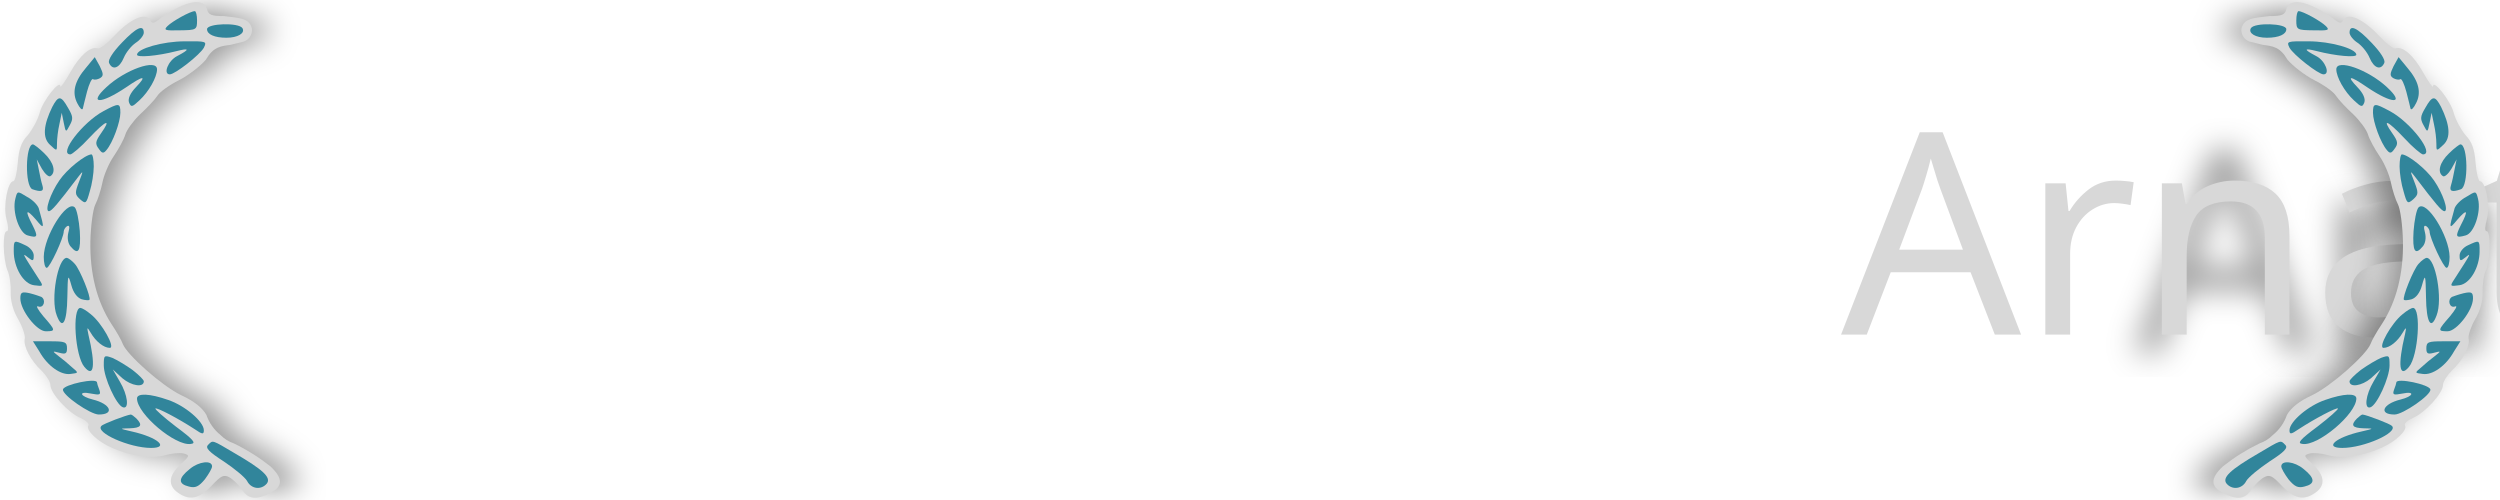
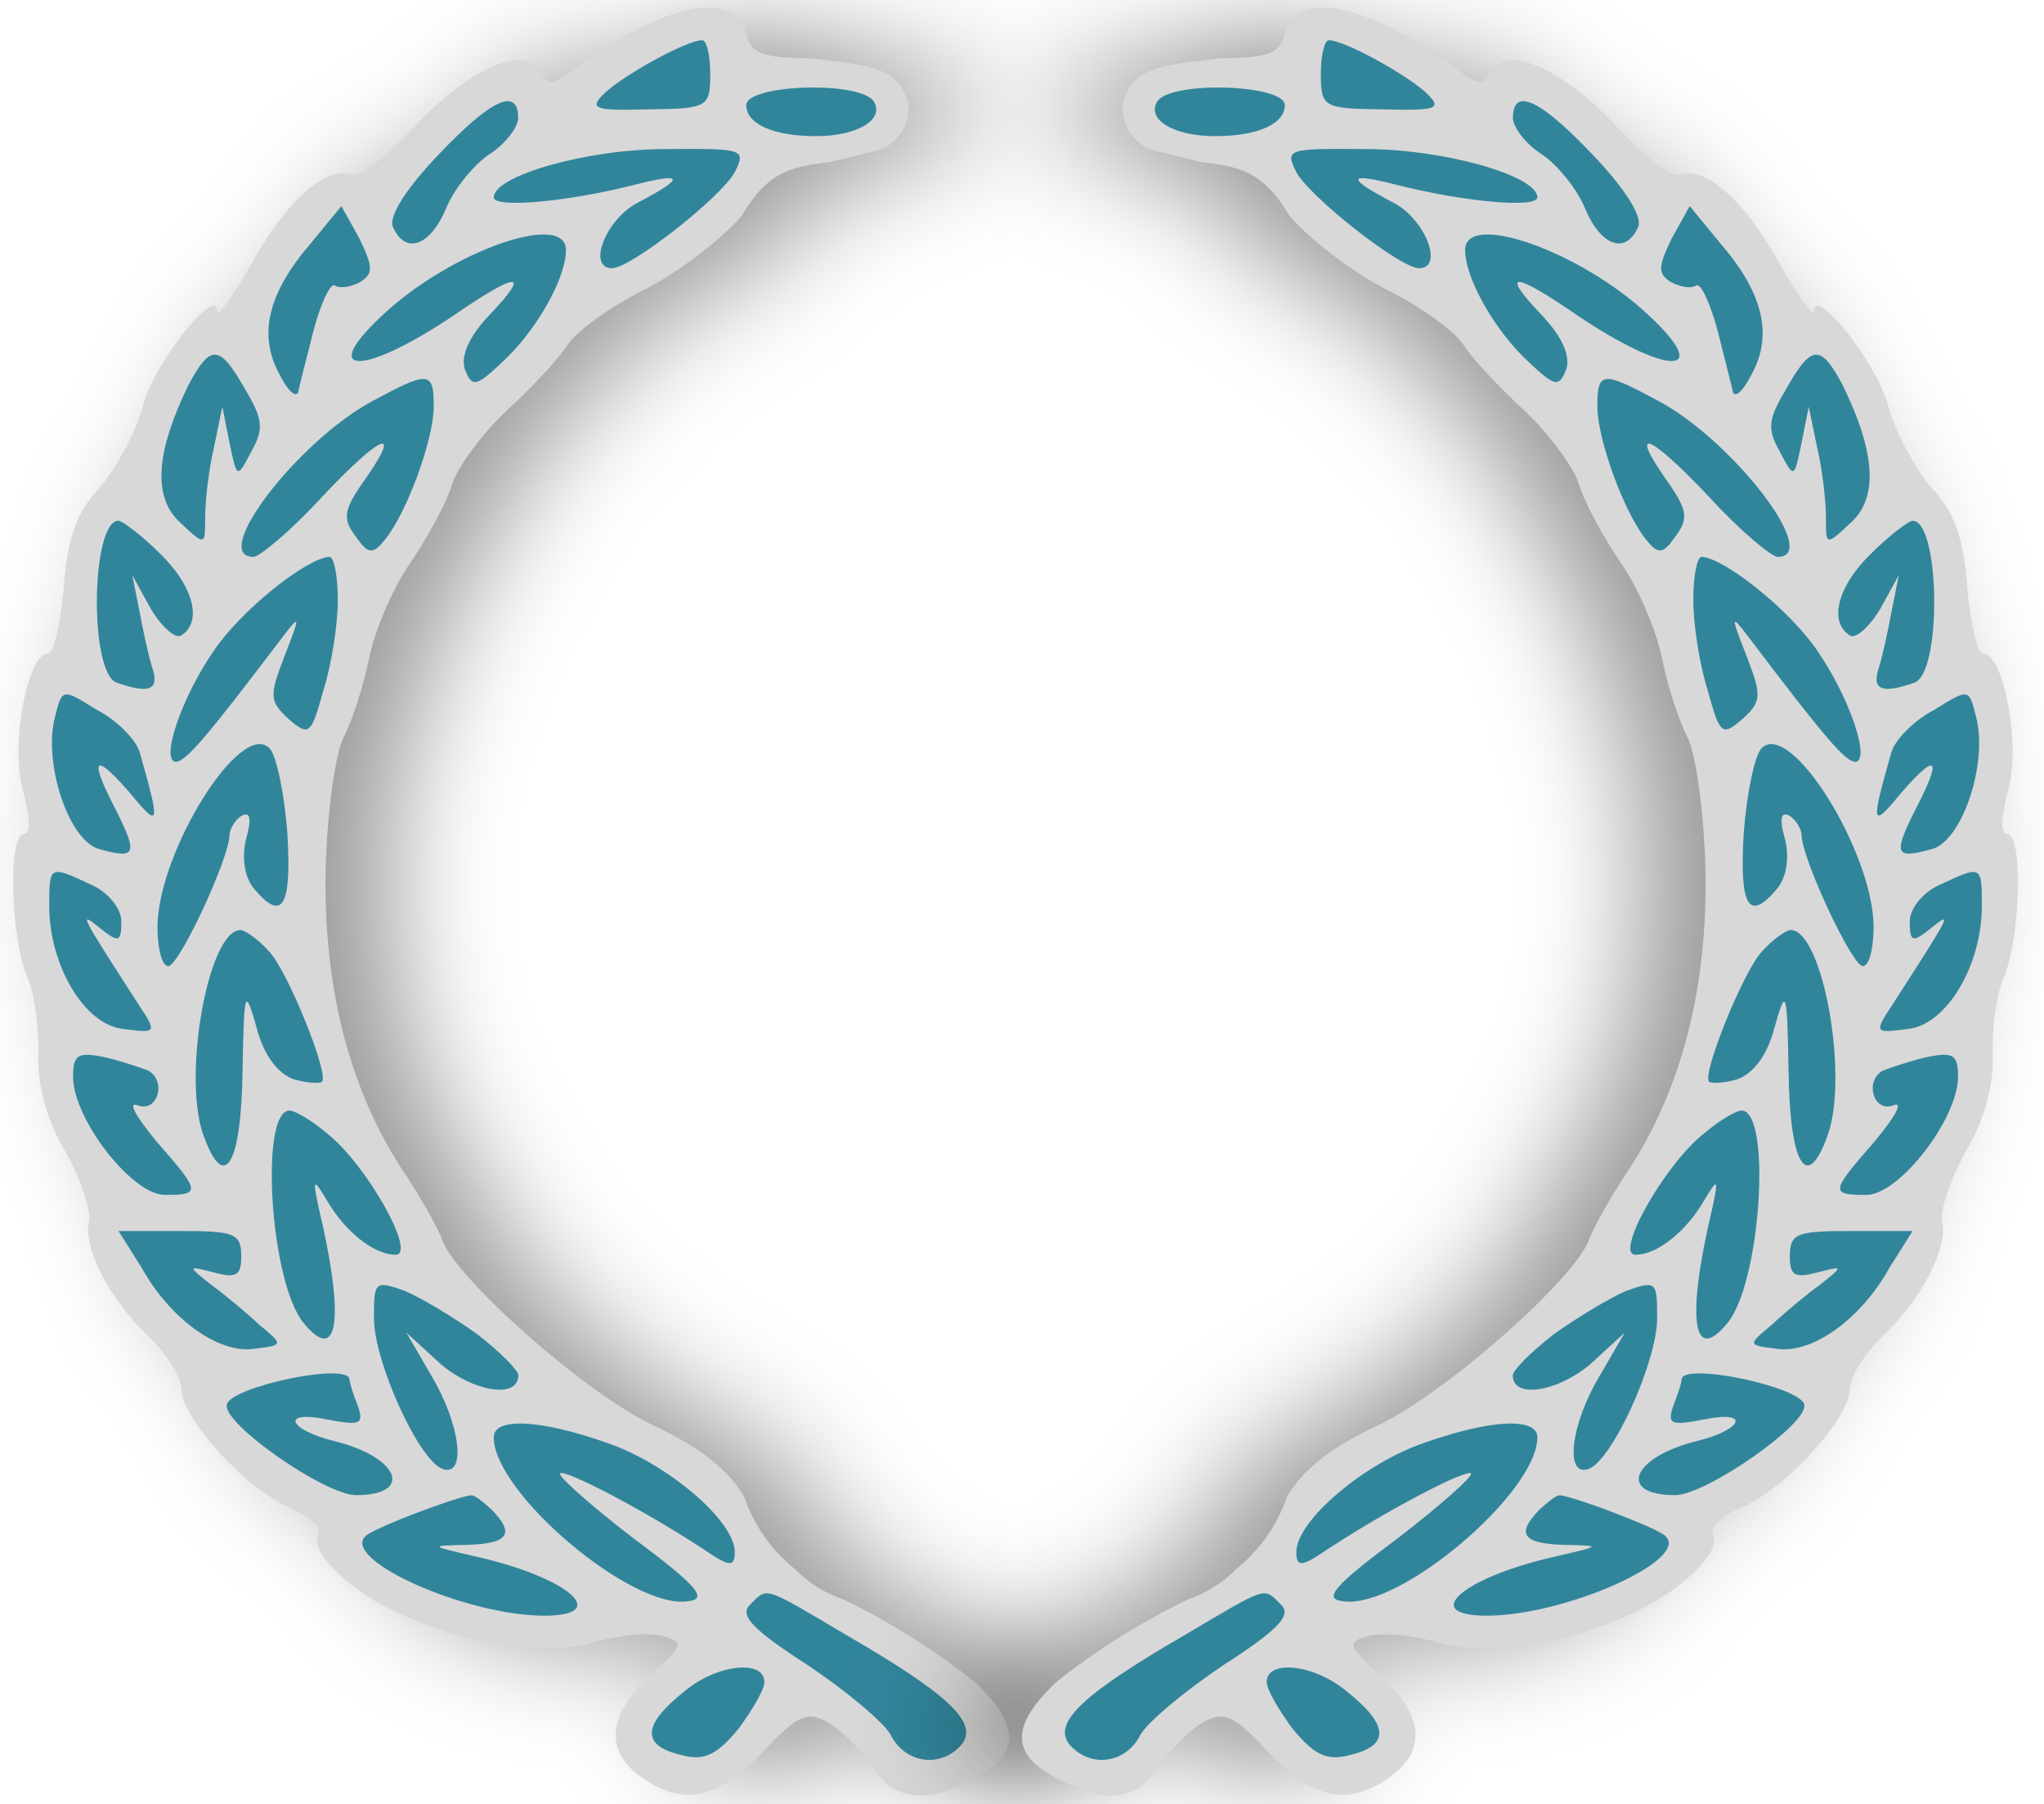
- <svg xmlns="http://www.w3.org/2000/svg" xmlns:ns1="http://schemas.microsoft.com/visio/2003/SVGExtensions/" width="5.906in" height="1.181in" viewBox="0 0 425.197 85.039" xml:space="preserve" color-interpolation-filters="sRGB" class="st9">
+ <svg xmlns="http://www.w3.org/2000/svg" xmlns:ns1="http://schemas.microsoft.com/visio/2003/SVGExtensions/" width="1.339in" height="1.181in" viewBox="0 0 96.378 85.039" xml:space="preserve" color-interpolation-filters="sRGB" class="st9">
  <ns1:documentProperties ns1:langID="1049" ns1:metric="true" ns1:viewMarkup="false">
    <ns1:userDefs>
      <ns1:ud ns1:nameU="msvNoAutoConnect" ns1:val="VT0(1):26" />
    </ns1:userDefs>
  </ns1:documentProperties>
  <style type="text/css">
	
		.st1 {visibility:visible}
		.st2 {fill:none;filter:url(#filter_2.6666667461395);stroke:none;stroke-linecap:round;stroke-linejoin:round}
		.st3 {fill:#000000;filter:url(#filter_2.6666667461395);font-family:Bernard MT Condensed;font-size:4em;opacity:0.4}
		.st4 {fill:none;stroke:none;stroke-linecap:round;stroke-linejoin:round;stroke-width:0.75}
		.st5 {fill:#d8d8d8;font-family:Bernard MT Condensed;font-size:4em}
		.st6 {fill:#000000;fill-opacity:0.4;filter:url(#filter_2.6666667461395);stroke:none;stroke-linecap:round;stroke-linejoin:round}
		.st7 {fill:#d8d8d8;stroke:none;stroke-linecap:round;stroke-linejoin:round;stroke-width:0.5}
		.st8 {fill:#31859b;stroke:none;stroke-linecap:round;stroke-linejoin:round;stroke-width:0.5}
		.st9 {fill:none;fill-rule:evenodd;font-size:12px;overflow:visible;stroke-linecap:square;stroke-miterlimit:3}
	
	</style>
  <defs id="Filters">
    <filter id="filter_2.6666667461395">
      <feGaussianBlur stdDeviation="2.667" />
    </filter>
  </defs>
  <g ns1:mID="0" ns1:index="1" ns1:groupContext="foregroundPage">
    <ns1:pageProperties ns1:drawingScale="0.0393701" ns1:pageScale="0.0393701" ns1:drawingUnits="24" ns1:shadowOffsetX="8.50394" ns1:shadowOffsetY="-8.50394" />
-     <g id="group76-1" transform="translate(0.599879,7.58809)" ns1:mID="76" ns1:groupContext="group">
-       <g id="shape26-2" ns1:mID="26" ns1:groupContext="shape">
-         <ns1:textBlock ns1:margins="rect(4,4,4,4)" ns1:tabSpace="42.5197" />
-         <ns1:textRect cx="210.58" cy="34.932" width="421.17" height="100.216" />
-         <g id="shadow26-3" ns1:groupContext="shadow" ns1:shadowOffsetX="0" ns1:shadowOffsetY="-3" ns1:shadowType="1" transform="matrix(1,0,0,1,0,3)" class="st1">
-           <rect x="0" y="-15.176" width="421.161" height="100.216" class="st2" />
-           <text x="37.97" y="49.33" class="st3" ns1:langID="1033">
-             <ns1:paragraph ns1:horizAlign="1" />
-             <ns1:tabList />Arnato Baldesarini                                                                                                                          </text>
-         </g>
-         <rect x="0" y="-15.176" width="421.161" height="100.216" class="st4" />
-         <text x="37.97" y="49.33" class="st5" ns1:langID="1033">
+     <g id="shape26-1" ns1:mID="26" ns1:groupContext="shape" transform="translate(0.599879,-0.35963)">
+       <ns1:textBlock ns1:margins="rect(4,4,4,4)" ns1:tabSpace="42.5197" />
+       <ns1:textRect cx="47.889" cy="42.879" width="95.78" height="84.32" />
+       <g id="shadow26-2" ns1:groupContext="shadow" ns1:shadowOffsetX="0" ns1:shadowOffsetY="-3" ns1:shadowType="1" transform="matrix(1,0,0,1,0,3)" class="st1">
+         <rect x="0" y="0.719" width="95.778" height="84.32" class="st2" />
+         <text x="23.39" y="57.28" class="st3" ns1:langID="1033">
          <ns1:paragraph ns1:horizAlign="1" />
-           <ns1:tabList />Arnato Baldesarini                                                                                                                          </text>
+           <ns1:tabList />AB                                                                                                                          </text>
      </g>
-       <g id="shape27-10" ns1:mID="27" ns1:groupContext="shape" transform="translate(-2.39808E-014,-7.94772)">
+       <rect x="0" y="0.719" width="95.778" height="84.32" class="st4" />
+       <text x="23.39" y="57.28" class="st5" ns1:langID="1033">
+         <ns1:paragraph ns1:horizAlign="1" />
+         <ns1:tabList />AB                                                                                                                          </text>
+     </g>
+     <g id="group78-9" transform="translate(0.599879,-0.35963)" ns1:mID="78" ns1:groupContext="group">
+       <g id="shape27-10" ns1:mID="27" ns1:groupContext="shape">
        <g id="shadow27-11" ns1:groupContext="shadow" ns1:shadowOffsetX="3" ns1:shadowOffsetY="0" ns1:shadowType="1" transform="matrix(1,0,0,1,3,0)" class="st1">
          <path d="M30.23 67.6 C26.99 66.07 20.97 60.73 20.25 58.86 C20.08 58.35 19.23 56.81 18.31 55.45 C15.83 51.61 14.64          46.87 14.74 41.39 C14.81 38.71 15.18 35.95 15.59 35.13 C16 34.35 16.54 32.65 16.78 31.46 C17.02          30.2 17.87 28.15 18.72 26.93 C19.57 25.67 20.46 24.04 20.7 23.22 C20.93 22.44 22.06 20.9 23.18 19.82          C24.34 18.76 25.7 17.33 26.14 16.65 C26.55 15.97 28.25 14.78 29.82 14 C31.42 13.18 33.46 11.61 34.38          10.52 C35.66 8.32 36.88 8.22 38.58 7.99 L40.85 7.43 A2.075 2.075 -89.76 0 0 42.21 5.16 C41.7          3.46 40.3 3.44 37.54 3.1 C35.33 3.1 34.82 2.87 34.58 1.95 C34.21 0.55 32.61 0.31 30.16 1.4 C29.14          1.84 27.61 2.76 26.75 3.38 C25.53 4.4 25.22 4.46 24.85 3.72 C24.1 2.42 21.45 3.61 18.82 6.44 C17.63          7.73 16.34 8.72 16 8.58 C14.74 8.21 12.97 9.74 11.34 12.63 C10.42 14.27 9.63 15.36 9.63 15.05 C9.63          13.76 6.67 17.43 6.13 19.48 C5.79 20.8 4.8 22.5 4.09 23.36 C3 24.48 2.56 25.74 2.39 28.05 C2.25          29.75 1.91 31.18 1.64 31.18 C0.68 31.18 -0.13 35.44 0.45 37.58 C0.79 38.84 0.85 39.69 0.51 39.69          C-0.24 39.69 -0.13 44.39 0.62 46.33 C1.02 47.18 1.23 48.88 1.19 50.07 C1.13 51.47 1.57 53.14 2.42          54.6 C3.17 55.89 3.68 57.43 3.58 57.94 C3.27 59.2 4.6 61.75 6.47 63.45 C7.25 64.23 7.93 65.32 7.93          65.83 C7.93 67.26 11 70.6 13.04 71.45 C13.96 71.86 14.57 72.4 14.4 72.71 C13.89 73.49 15.93 75.47          18.42 76.55 C21.62 77.98 25.05 78.43 27.44 77.81 C28.52 77.47 29.99 77.34 30.63 77.51 C31.66 77.81          31.66 77.92 30.06 79.38 C28.01 81.25 27.91 82.95 29.61 84.15 C31.59 85.57 33.22 85.23 35.33 83.02          C36.97 81.25 37.44 81.05 38.39 81.56 C39.01 81.9 39.99 82.85 40.51 83.63 C41.56 85.3 42.99 85.47          45.37 84.21 C47.52 83.09 47.52 81.73 45.37 79.69 A33.406 33.406 -180 0 0 39.14 75.78 A5.701          5.701 135 0 1 36.88 74.36 A7.497 7.497 0 0 1 34.48 70.94 C33.8 69.75 32.44 68.62 30.23 67.6          Z" class="st6" />
        </g>
        <path d="M30.23 67.6 C26.99 66.07 20.97 60.73 20.25 58.86 C20.08 58.35 19.23 56.81 18.31 55.45 C15.83 51.61 14.64         46.87 14.74 41.39 C14.81 38.71 15.18 35.95 15.59 35.13 C16 34.35 16.54 32.65 16.78 31.46 C17.02 30.2         17.87 28.15 18.72 26.93 C19.57 25.67 20.46 24.04 20.7 23.22 C20.93 22.44 22.06 20.9 23.18 19.82 C24.34         18.76 25.7 17.33 26.14 16.65 C26.55 15.97 28.25 14.78 29.82 14 C31.42 13.18 33.46 11.61 34.38 10.52         C35.66 8.32 36.88 8.22 38.58 7.99 L40.85 7.43 A2.075 2.075 -89.76 0 0 42.21 5.16 C41.7 3.46 40.3         3.44 37.54 3.1 C35.33 3.1 34.82 2.87 34.58 1.95 C34.21 0.55 32.61 0.31 30.16 1.4 C29.14 1.84 27.61 2.76         26.75 3.38 C25.53 4.4 25.22 4.46 24.85 3.72 C24.1 2.42 21.45 3.61 18.82 6.44 C17.63 7.73 16.34 8.72         16 8.58 C14.74 8.21 12.97 9.74 11.34 12.63 C10.42 14.27 9.63 15.36 9.63 15.05 C9.63 13.76 6.67 17.43         6.13 19.48 C5.79 20.8 4.8 22.5 4.09 23.36 C3 24.48 2.56 25.74 2.39 28.05 C2.25 29.75 1.91 31.18 1.64         31.18 C0.68 31.18 -0.13 35.44 0.45 37.58 C0.79 38.84 0.85 39.69 0.51 39.69 C-0.24 39.69 -0.13 44.39         0.62 46.33 C1.02 47.18 1.23 48.88 1.19 50.07 C1.13 51.47 1.57 53.14 2.42 54.6 C3.17 55.89 3.68 57.43         3.58 57.94 C3.27 59.2 4.6 61.75 6.47 63.45 C7.25 64.23 7.93 65.32 7.93 65.83 C7.93 67.26 11 70.6 13.04         71.45 C13.96 71.86 14.57 72.4 14.4 72.71 C13.89 73.49 15.93 75.47 18.42 76.55 C21.62 77.98 25.05 78.43         27.44 77.81 C28.52 77.47 29.99 77.34 30.63 77.51 C31.66 77.81 31.66 77.92 30.06 79.38 C28.01 81.25 27.91         82.95 29.61 84.15 C31.59 85.57 33.22 85.23 35.33 83.02 C36.97 81.25 37.44 81.05 38.39 81.56 C39.01 81.9         39.99 82.85 40.51 83.63 C41.56 85.3 42.99 85.47 45.37 84.21 C47.52 83.09 47.52 81.73 45.37 79.69 A33.406         33.406 -180 0 0 39.14 75.78 A5.701 5.701 135 0 1 36.88 74.36 A7.497 7.497 0 0 1 34.48 70.94         C33.8 69.75 32.44 68.62 30.23 67.6 Z" class="st7" />
      </g>
-       <g id="shape28-15" ns1:mID="28" ns1:groupContext="shape" transform="translate(34.5828,-86.2077)">
+       <g id="shape28-15" ns1:mID="28" ns1:groupContext="shape" transform="translate(34.5828,-78.26)">
        <path d="M3.3 85.04 C5.24 85.04 6.53 84.26 6.02 83.41 C5.41 82.42 0 82.59 0 83.58 C0 84.46 1.26 85.04 3.3 85.04 Z" class="st8" />
      </g>
-       <g id="shape29-17" ns1:mID="29" ns1:groupContext="shape" transform="translate(27.5233,-87.4512)">
+       <g id="shape29-17" ns1:mID="29" ns1:groupContext="shape" transform="translate(27.5233,-79.5035)">
        <path d="M5.36 83.32 C5.36 82.47 5.19 81.76 4.98 81.76 C4.23 81.76 1.17 83.46 0.32 84.31 C-0.36 84.99 -0.09 85.09         2.43 85.02 C5.26 84.99 5.36 84.92 5.36 83.32 Z" class="st8" />
      </g>
-       <g id="shape30-19" ns1:mID="30" ns1:groupContext="shape" transform="translate(17.8832,-81.1538)">
+       <g id="shape30-19" ns1:mID="30" ns1:groupContext="shape" transform="translate(17.8832,-73.206)">
        <path d="M4.58 80.84 C5.3 80.39 5.94 79.58 5.94 79.13 C5.94 77.67 4.69 78.22 2.2 80.84 C0.67 82.44 -0.15 83.73 0.02         84.24 C0.6 85.6 1.79 85.19 2.54 83.39 C2.92 82.47 3.83 81.35 4.58 80.84 Z" class="st8" />
      </g>
-       <g id="shape31-21" ns1:mID="31" ns1:groupContext="shape" transform="translate(22.6704,-79.9789)">
+       <g id="shape31-21" ns1:mID="31" ns1:groupContext="shape" transform="translate(22.6704,-72.0312)">
        <path d="M11.37 80.51 C11.91 79.42 11.81 79.39 8.13 79.42 C4.39 79.42 -0 80.68 0 81.7 C0 82.21 3.37 81.94 6.71 81.09         C8.99 80.51 9.02 80.78 6.81 81.94 C5.28 82.72 4.39 85.04 5.58 85.04 C6.47 85.04 10.72 81.7 11.37 80.51         Z" class="st8" />
      </g>
-       <g id="shape32-23" ns1:mID="32" ns1:groupContext="shape" transform="translate(12.0449,-74.0384)">
+       <g id="shape32-23" ns1:mID="32" ns1:groupContext="shape" transform="translate(12.0449,-66.0907)">
        <path d="M4.33 79.75 C4.98 79.34 4.91 79 4.29 77.7 L3.44 76.17 L1.95 77.98 C-0.03 80.29 -0.47 82.23 0.48 84.03 C0.89         84.85 1.27 85.23 1.4 84.95 C1.44 84.71 1.78 83.42 2.12 82.06 C2.46 80.77 2.93 79.75 3.14 79.92 C3.44         80.09 3.95 79.95 4.33 79.75 Z" class="st8" />
      </g>
-       <g id="shape33-25" ns1:mID="33" ns1:groupContext="shape" transform="translate(15.9674,-74.6134)">
+       <g id="shape33-25" ns1:mID="33" ns1:groupContext="shape" transform="translate(15.9674,-66.6656)">
        <path d="M1.5 81.85 C-1.67 84.78 0.54 84.78 4.83 81.89 C7.86 79.81 8.47 79.81 6.53 81.85 C5.51 82.91 5.14 83.83 5.34         84.44 C5.68 85.29 5.85 85.29 7.11 84.1 C8.71 82.63 10.11 80.15 10.11 78.82 C10.11 76.95 4.66 78.89 1.5         81.85 Z" class="st8" />
      </g>
-       <g id="shape34-27" ns1:mID="34" ns1:groupContext="shape" transform="translate(6.9986,-67.1853)">
+       <g id="shape34-27" ns1:mID="34" ns1:groupContext="shape" transform="translate(6.9986,-59.2376)">
        <path d="M4.24 80.89 C4.85 79.8 4.78 79.36 3.93 77.93 C2.74 75.82 2.3 75.82 1.27 77.76 C-0.26 80.89 -0.43 83.04 0.87         84.23 C2.06 85.35 2.06 85.35 2.06 83.99 C2.06 83.21 2.23 81.74 2.47 80.72 L2.87 78.78 L3.21 80.48 C3.56         82.18 3.56 82.18 4.24 80.89 Z" class="st8" />
      </g>
-       <g id="shape35-29" ns1:mID="35" ns1:groupContext="shape" transform="translate(10.7707,-66.3642)">
+       <g id="shape35-29" ns1:mID="35" ns1:groupContext="shape" transform="translate(10.7707,-58.4165)">
        <path d="M6.69 84.32 C7.78 83.07 9.07 79.49 9.07 77.96 C9.07 76.26 8.84 76.26 6.18 77.69 C2.68 79.56 -1.54 85.04         0.57 85.04 C0.84 85.04 2.34 83.81 3.8 82.21 C6.62 79.22 7.65 78.81 5.77 81.47 C4.82 82.83 4.75 83.24         5.4 84.09 C5.94 84.87 6.18 84.94 6.69 84.32 Z" class="st8" />
      </g>
-       <g id="shape36-31" ns1:mID="36" ns1:groupContext="shape" transform="translate(3.94923,-60.1396)">
+       <g id="shape36-31" ns1:mID="36" ns1:groupContext="shape" transform="translate(3.94923,-52.1919)">
        <path d="M3.98 82.52 C3.71 82.7 3.06 82.12 2.55 81.27 L1.67 79.67 L2.01 81.37 C2.18 82.29 2.45 83.55 2.62 84.06 C2.96         85.11 2.45 85.28 0.92 84.74 C-0.37 84.23 -0.27 77.11 1.02 77.11 C1.19 77.11 2.11 77.79 2.96 78.64 C4.56         80.18 5 81.88 3.98 82.52 Z" class="st8" />
      </g>
-       <g id="shape37-33" ns1:mID="37" ns1:groupContext="shape" transform="translate(7.42483,-56.6977)">
+       <g id="shape37-33" ns1:mID="37" ns1:groupContext="shape" transform="translate(7.42483,-48.75)">
        <path d="M7.89 77.42 C7.89 76.29 7.72 75.37 7.49 75.37 C6.4 75.44 3.33 77.89 2.04 79.8 C0.51 82.01 -0.51 85.04 0.27         85.04 C0.75 84.97 1.6 84.02 5.34 79.08 C6.12 78.06 6.12 78.16 5.38 80.04 C4.66 81.91 4.66 82.18 5.55         83 C6.53 83.85 6.63 83.78 7.21 81.67 C7.59 80.48 7.89 78.57 7.89 77.42 Z" class="st8" />
      </g>
-       <g id="shape38-35" ns1:mID="38" ns1:groupContext="shape" transform="translate(1.83274,-52.3794)">
+       <g id="shape38-35" ns1:mID="38" ns1:groupContext="shape" transform="translate(1.83274,-44.4317)">
        <path d="M2.12 78.27 C0.48 77.25 0.48 77.25 0.14 78.61 C-0.43 80.82 0.82 84.5 2.25 84.84 C3.96 85.32 4.06 85.08 3.04         83.04 C1.74 80.55 1.95 80.21 3.62 82.12 C5.08 83.89 5.15 83.82 4.13 80.24 C3.96 79.7 3.11 78.78 2.12         78.27 Z" class="st8" />
      </g>
-       <g id="shape39-37" ns1:mID="39" ns1:groupContext="shape" transform="translate(1.70439,-44.0083)">
+       <g id="shape39-37" ns1:mID="39" ns1:groupContext="shape" transform="translate(1.70439,-36.0606)">
        <path d="M1.97 78.14 C-0 77.22 0 77.22 0 79.16 C-0 81.91 1.63 84.71 3.44 84.94 C5.04 85.15 5.11 85.15 4.25 83.85         C1.4 79.43 1.36 79.36 2.42 80.21 C3.27 80.89 3.4 80.86 3.4 79.87 C3.4 79.26 2.76 78.48 1.97 78.14 Z" class="st8" />
      </g>
-       <g id="shape40-39" ns1:mID="40" ns1:groupContext="shape" transform="translate(2.82756,-36.2756)">
+       <g id="shape40-39" ns1:mID="40" ns1:groupContext="shape" transform="translate(2.82756,-28.3279)">
        <path d="M0 79.46 C0 81.47 2.79 85.04 4.32 85.04 C6.06 85.04 6.02 84.9 3.91 82.49 C2.96 81.33 2.55 80.61 3.06 80.82         C3.98 81.16 4.42 79.7 3.57 79.19 C3.3 79.08 2.45 78.78 1.6 78.57 C0.24 78.27 0 78.4 0 79.46 Z" class="st8" />
      </g>
-       <g id="shape41-41" ns1:mID="41" ns1:groupContext="shape" transform="translate(6.80974,-47.0653)">
+       <g id="shape41-41" ns1:mID="41" ns1:groupContext="shape" transform="translate(6.80974,-39.1176)">
        <path d="M6.13 78.81 C6.33 82.25 5.89 83 4.53 81.36 C4.12 80.85 3.95 79.93 4.19 79.01 C4.46 78.06 4.36 77.72 3.95         77.96 C3.68 78.13 3.4 78.57 3.4 78.84 C3.4 79.93 1.02 85.04 0.51 85.04 C0.2 85.04 -0 84.19 0 83.17 C0.03         79.66 3.91 73.4 5.28 74.76 C5.62 75.1 5.99 76.94 6.13 78.81 Z" class="st8" />
      </g>
-       <g id="shape42-43" ns1:mID="42" ns1:groupContext="shape" transform="translate(8.61227,-37.6776)">
+       <g id="shape42-43" ns1:mID="42" ns1:groupContext="shape" transform="translate(8.61227,-29.7299)">
        <path d="M0.41 83.75 C1.36 86.31 2.15 85.01 2.21 80.59 C2.28 76.74 2.32 76.6 2.89 78.61 C3.23 79.91 3.92 80.76 4.66         81 C5.28 81.17 5.86 81.2 5.96 81.1 C6.3 80.76 4.36 75.92 3.47 74.97 C2.96 74.39 2.32 73.95 2.11 73.95         C0.58 73.95 -0.68 81.03 0.41 83.75 Z" class="st8" />
      </g>
-       <g id="shape43-45" ns1:mID="43" ns1:groupContext="shape" transform="translate(4.97181,-29.0226)">
+       <g id="shape43-45" ns1:mID="43" ns1:groupContext="shape" transform="translate(4.97181,-21.0749)">
        <path d="M2.89 79.49 L0 79.49 L1.09 81.22 C2.45 83.67 4.76 85.31 6.43 85.04 C7.79 84.87 7.79 84.87 6.64 83.91 C6.02         83.33 5 82.48 4.39 82.04 C3.23 81.12 3.23 81.12 4.56 81.46 C5.58 81.73 5.79 81.56 5.79 80.68 C5.79 79.59         5.45 79.49 2.89 79.49 Z" class="st8" />
      </g>
-       <g id="shape44-47" ns1:mID="44" ns1:groupContext="shape" transform="translate(12.1995,-29.5039)">
+       <g id="shape44-47" ns1:mID="44" ns1:groupContext="shape" transform="translate(12.1995,-21.5562)">
        <path d="M1.52 84.33 C3.15 86.3 3.46 84.09 2.2 78.81 C1.93 77.52 1.96 77.45 2.61 78.54 C3.46 80 4.82 81.09 5.84 81.09         C6.86 81.09 4.48 76.84 2.61 75.37 C1.86 74.73 1.08 74.29 0.84 74.29 C-0.59 74.29 -0.08 82.45 1.52 84.33         Z" class="st8" />
      </g>
-       <g id="shape45-49" ns1:mID="45" ns1:groupContext="shape" transform="translate(17.0204,-23.339)">
+       <g id="shape45-49" ns1:mID="45" ns1:groupContext="shape" transform="translate(17.0204,-15.3913)">
        <path d="M6.81 80.61 C6.81 80.37 5.96 79.52 4.87 78.67 C3.78 77.89 2.25 76.97 1.46 76.63 C0.03 76.12 -0 76.19 0 77.92         C0 79.97 2.14 84.7 3.27 85.04 C4.36 85.38 4.08 82.93 2.72 80.65 L1.53 78.6 L3.17 80.1 C4.7 81.39 6.81         81.74 6.81 80.61 Z" class="st8" />
      </g>
-       <g id="shape46-51" ns1:mID="46" ns1:groupContext="shape" transform="translate(10.0772,-22.1163)">
+       <g id="shape46-51" ns1:mID="46" ns1:groupContext="shape" transform="translate(10.0772,-14.1686)">
        <path d="M6.19 80.85 C5.96 80.27 5.79 79.73 5.79 79.59 C5.79 78.74 0.14 79.93 0 80.78 C-0.17 81.7 4.66 85.04 6.09         85.04 C8.85 85.04 8.13 83.24 5.07 82.49 C2.86 81.94 2.55 81.02 4.73 81.47 C6.3 81.77 6.47 81.7 6.19         80.85 Z" class="st8" />
      </g>
-       <g id="shape47-53" ns1:mID="47" ns1:groupContext="shape" transform="translate(16.4719,-16.4321)">
+       <g id="shape47-53" ns1:mID="47" ns1:groupContext="shape" transform="translate(16.4719,-8.48441)">
        <path d="M8.58 85.04 C11.78 85.04 9.74 83.24 5.35 82.25 C3.14 81.74 3.14 81.74 4.97 81.7 C6.88 81.64 7.22 81.19 6.1         80.04 C5.69 79.66 5.31 79.36 5.14 79.36 C4.46 79.42 0.41 80.95 0.14 81.3 C-0.98 82.42 4.91 85.04 8.58         85.04 Z" class="st8" />
      </g>
-       <g id="shape48-55" ns1:mID="48" ns1:groupContext="shape" transform="translate(34.5948,-9.63319)">
+       <g id="shape48-55" ns1:mID="48" ns1:groupContext="shape" transform="translate(34.5948,-1.68547)">
        <path d="M6.8 83.86 C7.48 85.22 9.18 85.46 10.16 84.3 C10.95 83.28 9.48 81.92 4.72 79.16 C0.74 76.81 1.01 76.88 0.16         77.73 C-0.35 78.24 0.33 78.92 2.85 80.55 C4.65 81.75 6.45 83.24 6.8 83.86 Z" class="st8" />
      </g>
-       <g id="shape49-57" ns1:mID="49" ns1:groupContext="shape" transform="translate(30.1277,-9.75763)">
+       <g id="shape49-57" ns1:mID="49" ns1:groupContext="shape" transform="translate(30.1277,-1.80991)">
        <path d="M4.08 83.71 C4.76 82.79 5.31 81.84 5.31 81.5 C5.31 80.41 3.06 80.65 1.53 81.94 C-0.48 83.54 -0.48 84.49         1.36 84.93 C2.48 85.24 3.06 84.93 4.08 83.71 Z" class="st8" />
      </g>
-       <g id="shape50-59" ns1:mID="50" ns1:groupContext="shape" transform="translate(22.6704,-17.1129)">
+       <g id="shape50-59" ns1:mID="50" ns1:groupContext="shape" transform="translate(22.6704,-9.16514)">
        <path d="M11.37 82.72 C11.37 83.44 11.13 83.44 9.84 82.55 C6.98 80.68 3.37 78.81 3.13 79.01 C3.03 79.15 4.56 80.51         6.6 82.08 C9.67 84.36 10.11 84.94 9.16 85.04 C6.53 85.45 0 79.93 0 77.31 C0 76.36 2.18 76.46 5.28 77.55         C8.13 78.5 11.37 81.23 11.37 82.72 Z" class="st8" />
      </g>
-       <g id="shape51-61" ns1:mID="51" ns1:groupContext="shape" transform="translate(422.865,-7.94772) scale(-1,1)">
-         <g id="shadow51-62" ns1:groupContext="shadow" ns1:shadowOffsetX="-3" ns1:shadowOffsetY="-3.67394E-016" ns1:shadowType="1" transform="matrix(1,0,0,1,3,0)" class="st1">
+     </g>
+     <g id="group79-61" transform="translate(48.189,-0.35963)" ns1:mID="79" ns1:groupContext="group">
+       <g id="shape51-62" ns1:mID="51" ns1:groupContext="shape" transform="translate(46.9803,0) scale(-1,1)">
+         <g id="shadow51-63" ns1:groupContext="shadow" ns1:shadowOffsetX="-3" ns1:shadowOffsetY="-3.67394E-016" ns1:shadowType="1" transform="matrix(1,0,0,1,3,0)" class="st1">
          <path d="M30.23 67.6 C26.99 66.07 20.97 60.73 20.25 58.86 C20.08 58.35 19.23 56.81 18.31 55.45 C15.83 51.61 14.64          46.87 14.74 41.39 C14.81 38.71 15.18 35.95 15.59 35.13 C16 34.35 16.54 32.65 16.78 31.46 C17.02          30.2 17.87 28.15 18.72 26.93 C19.57 25.67 20.46 24.04 20.7 23.22 C20.93 22.44 22.06 20.9 23.18 19.82          C24.34 18.76 25.7 17.33 26.14 16.65 C26.55 15.97 28.25 14.78 29.82 14 C31.42 13.18 33.46 11.61 34.38          10.52 C35.66 8.32 36.88 8.22 38.58 7.99 L40.85 7.43 A2.075 2.075 -89.76 0 0 42.21 5.16 C41.7          3.46 40.3 3.44 37.54 3.1 C35.33 3.1 34.82 2.87 34.58 1.95 C34.21 0.55 32.61 0.31 30.16 1.4 C29.14          1.84 27.61 2.76 26.75 3.38 C25.53 4.4 25.22 4.46 24.85 3.72 C24.1 2.42 21.45 3.61 18.82 6.44 C17.63          7.73 16.34 8.72 16 8.58 C14.74 8.21 12.97 9.74 11.34 12.63 C10.42 14.27 9.63 15.36 9.63 15.05 C9.63          13.76 6.67 17.43 6.13 19.48 C5.79 20.8 4.8 22.5 4.09 23.36 C3 24.48 2.56 25.74 2.39 28.05 C2.25          29.75 1.91 31.18 1.64 31.18 C0.68 31.18 -0.13 35.44 0.45 37.58 C0.79 38.84 0.85 39.69 0.51 39.69          C-0.24 39.69 -0.13 44.39 0.62 46.33 C1.02 47.18 1.23 48.88 1.19 50.07 C1.13 51.47 1.57 53.14 2.42          54.6 C3.17 55.89 3.68 57.43 3.58 57.94 C3.27 59.2 4.6 61.75 6.47 63.45 C7.25 64.23 7.93 65.32 7.93          65.83 C7.93 67.26 11 70.6 13.04 71.45 C13.96 71.86 14.57 72.4 14.4 72.71 C13.89 73.49 15.93 75.47          18.42 76.55 C21.62 77.98 25.05 78.43 27.44 77.81 C28.52 77.47 29.99 77.34 30.63 77.51 C31.66 77.81          31.66 77.92 30.06 79.38 C28.01 81.25 27.91 82.95 29.61 84.15 C31.59 85.57 33.22 85.23 35.33 83.02          C36.97 81.25 37.44 81.05 38.39 81.56 C39.01 81.9 39.99 82.85 40.51 83.63 C41.56 85.3 42.99 85.47          45.37 84.21 C47.52 83.09 47.52 81.73 45.37 79.69 A33.406 33.406 -180 0 0 39.14 75.78 A5.701          5.701 135 0 1 36.88 74.36 A7.497 7.497 0 0 1 34.48 70.94 C33.8 69.75 32.44 68.62 30.23 67.6          Z" class="st6" />
        </g>
        <path d="M30.23 67.6 C26.99 66.07 20.97 60.73 20.25 58.86 C20.08 58.35 19.23 56.81 18.31 55.45 C15.83 51.61 14.64         46.87 14.74 41.39 C14.81 38.71 15.18 35.95 15.59 35.13 C16 34.35 16.54 32.65 16.78 31.46 C17.02 30.2         17.87 28.15 18.72 26.93 C19.57 25.67 20.46 24.04 20.7 23.22 C20.93 22.44 22.06 20.9 23.18 19.82 C24.34         18.76 25.7 17.33 26.14 16.65 C26.55 15.97 28.25 14.78 29.82 14 C31.42 13.18 33.46 11.61 34.38 10.52         C35.66 8.32 36.88 8.22 38.58 7.99 L40.85 7.43 A2.075 2.075 -89.76 0 0 42.21 5.16 C41.7 3.46 40.3         3.44 37.54 3.1 C35.33 3.1 34.82 2.87 34.58 1.95 C34.21 0.55 32.61 0.31 30.16 1.4 C29.14 1.84 27.61 2.76         26.75 3.38 C25.53 4.4 25.22 4.46 24.85 3.72 C24.1 2.42 21.45 3.61 18.82 6.44 C17.63 7.73 16.34 8.72         16 8.58 C14.74 8.21 12.97 9.74 11.34 12.63 C10.42 14.27 9.63 15.36 9.63 15.05 C9.63 13.76 6.67 17.43         6.13 19.48 C5.79 20.8 4.8 22.5 4.09 23.36 C3 24.48 2.56 25.74 2.39 28.05 C2.25 29.75 1.91 31.18 1.64         31.18 C0.68 31.18 -0.13 35.44 0.45 37.58 C0.79 38.84 0.85 39.69 0.51 39.69 C-0.24 39.69 -0.13 44.39         0.62 46.33 C1.02 47.18 1.23 48.88 1.19 50.07 C1.13 51.47 1.57 53.14 2.42 54.6 C3.17 55.89 3.68 57.43         3.58 57.94 C3.27 59.2 4.6 61.75 6.47 63.45 C7.25 64.23 7.93 65.32 7.93 65.83 C7.93 67.26 11 70.6 13.04         71.45 C13.96 71.86 14.57 72.4 14.4 72.71 C13.89 73.49 15.93 75.47 18.42 76.55 C21.62 77.98 25.05 78.43         27.44 77.81 C28.52 77.47 29.99 77.34 30.63 77.51 C31.66 77.81 31.66 77.92 30.06 79.38 C28.01 81.25 27.91         82.95 29.61 84.15 C31.59 85.57 33.22 85.23 35.33 83.02 C36.97 81.25 37.44 81.05 38.39 81.56 C39.01 81.9         39.99 82.85 40.51 83.63 C41.56 85.3 42.99 85.47 45.37 84.21 C47.52 83.09 47.52 81.73 45.37 79.69 A33.406         33.406 -180 0 0 39.14 75.78 A5.701 5.701 135 0 1 36.88 74.36 A7.497 7.497 0 0 1 34.48 70.94         C33.8 69.75 32.44 68.62 30.23 67.6 Z" class="st7" />
      </g>
-       <g id="group52-66" transform="translate(421.161,-9.63319) scale(-1,1)" ns1:mID="52" ns1:groupContext="group">
-         <g id="shape53-67" ns1:mID="53" ns1:groupContext="shape" transform="translate(32.8785,-76.5745)">
+       <g id="group52-67" transform="translate(45.276,-1.68547) scale(-1,1)" ns1:mID="52" ns1:groupContext="group">
+         <g id="shape53-68" ns1:mID="53" ns1:groupContext="shape" transform="translate(32.8785,-76.5745)">
          <path d="M3.3 85.04 C5.24 85.04 6.53 84.26 6.02 83.41 C5.41 82.42 0 82.59 0 83.58 C0 84.46 1.26 85.04 3.3 85.04          Z" class="st8" />
        </g>
-         <g id="shape54-69" ns1:mID="54" ns1:groupContext="shape" transform="translate(25.819,-77.818)">
+         <g id="shape54-70" ns1:mID="54" ns1:groupContext="shape" transform="translate(25.819,-77.818)">
          <path d="M5.36 83.32 C5.36 82.47 5.19 81.76 4.98 81.76 C4.23 81.76 1.17 83.46 0.32 84.31 C-0.36 84.99 -0.09 85.09          2.43 85.02 C5.26 84.99 5.36 84.92 5.36 83.32 Z" class="st8" />
        </g>
-         <g id="shape55-71" ns1:mID="55" ns1:groupContext="shape" transform="translate(16.1788,-71.5206)">
+         <g id="shape55-72" ns1:mID="55" ns1:groupContext="shape" transform="translate(16.1788,-71.5206)">
          <path d="M4.58 80.84 C5.3 80.39 5.94 79.58 5.94 79.13 C5.94 77.67 4.69 78.22 2.2 80.84 C0.67 82.44 -0.15 83.73          0.02 84.24 C0.6 85.6 1.79 85.19 2.54 83.39 C2.92 82.47 3.83 81.35 4.58 80.84 Z" class="st8" />
        </g>
-         <g id="shape56-73" ns1:mID="56" ns1:groupContext="shape" transform="translate(20.966,-70.3457)">
+         <g id="shape56-74" ns1:mID="56" ns1:groupContext="shape" transform="translate(20.966,-70.3457)">
          <path d="M11.37 80.51 C11.91 79.42 11.81 79.39 8.13 79.42 C4.39 79.42 -0 80.68 0 81.7 C0 82.21 3.37 81.94 6.71          81.09 C8.99 80.51 9.02 80.78 6.81 81.94 C5.28 82.72 4.39 85.04 5.58 85.04 C6.47 85.04 10.72 81.7          11.37 80.51 Z" class="st8" />
        </g>
-         <g id="shape57-75" ns1:mID="57" ns1:groupContext="shape" transform="translate(10.3405,-64.4053)">
+         <g id="shape57-76" ns1:mID="57" ns1:groupContext="shape" transform="translate(10.3405,-64.4053)">
          <path d="M4.33 79.75 C4.98 79.34 4.91 79 4.29 77.7 L3.44 76.17 L1.95 77.98 C-0.03 80.29 -0.47 82.23 0.48 84.03          C0.89 84.85 1.27 85.23 1.4 84.95 C1.44 84.71 1.78 83.42 2.12 82.06 C2.46 80.77 2.93 79.75 3.14 79.92          C3.44 80.09 3.95 79.95 4.33 79.75 Z" class="st8" />
        </g>
-         <g id="shape58-77" ns1:mID="58" ns1:groupContext="shape" transform="translate(14.263,-64.9802)">
+         <g id="shape58-78" ns1:mID="58" ns1:groupContext="shape" transform="translate(14.263,-64.9802)">
          <path d="M1.5 81.85 C-1.67 84.78 0.54 84.78 4.83 81.89 C7.86 79.81 8.47 79.81 6.53 81.85 C5.51 82.91 5.14 83.83          5.34 84.44 C5.68 85.29 5.85 85.29 7.11 84.1 C8.71 82.63 10.11 80.15 10.11 78.82 C10.11 76.95 4.66          78.89 1.5 81.85 Z" class="st8" />
        </g>
-         <g id="shape59-79" ns1:mID="59" ns1:groupContext="shape" transform="translate(5.29421,-57.5521)">
+         <g id="shape59-80" ns1:mID="59" ns1:groupContext="shape" transform="translate(5.29421,-57.5521)">
          <path d="M4.24 80.89 C4.85 79.8 4.78 79.36 3.93 77.93 C2.74 75.82 2.3 75.82 1.27 77.76 C-0.26 80.89 -0.43 83.04          0.87 84.23 C2.06 85.35 2.06 85.35 2.06 83.99 C2.06 83.21 2.23 81.74 2.47 80.72 L2.87 78.78 L3.21          80.48 C3.56 82.18 3.56 82.18 4.24 80.89 Z" class="st8" />
        </g>
-         <g id="shape60-81" ns1:mID="60" ns1:groupContext="shape" transform="translate(9.06631,-56.731)">
+         <g id="shape60-82" ns1:mID="60" ns1:groupContext="shape" transform="translate(9.06631,-56.731)">
          <path d="M6.69 84.32 C7.78 83.07 9.07 79.49 9.07 77.96 C9.07 76.26 8.84 76.26 6.18 77.69 C2.68 79.56 -1.54 85.04          0.57 85.04 C0.84 85.04 2.34 83.81 3.8 82.21 C6.62 79.22 7.65 78.81 5.77 81.47 C4.82 82.83 4.75 83.24          5.4 84.09 C5.94 84.87 6.18 84.94 6.69 84.32 Z" class="st8" />
        </g>
-         <g id="shape61-83" ns1:mID="61" ns1:groupContext="shape" transform="translate(2.24484,-50.5064)">
+         <g id="shape61-84" ns1:mID="61" ns1:groupContext="shape" transform="translate(2.24484,-50.5064)">
          <path d="M3.98 82.52 C3.71 82.7 3.06 82.12 2.55 81.27 L1.67 79.67 L2.01 81.37 C2.18 82.29 2.45 83.55 2.62 84.06          C2.96 85.11 2.45 85.28 0.92 84.74 C-0.37 84.23 -0.27 77.11 1.02 77.11 C1.19 77.11 2.11 77.79 2.96          78.64 C4.56 80.18 5 81.88 3.98 82.52 Z" class="st8" />
        </g>
-         <g id="shape62-85" ns1:mID="62" ns1:groupContext="shape" transform="translate(5.72044,-47.0645)">
+         <g id="shape62-86" ns1:mID="62" ns1:groupContext="shape" transform="translate(5.72044,-47.0645)">
          <path d="M7.89 77.42 C7.89 76.29 7.72 75.37 7.49 75.37 C6.4 75.44 3.33 77.89 2.04 79.8 C0.51 82.01 -0.51 85.04          0.27 85.04 C0.75 84.97 1.6 84.02 5.34 79.08 C6.12 78.06 6.12 78.16 5.38 80.04 C4.66 81.91 4.66 82.18          5.55 83 C6.53 83.85 6.63 83.78 7.21 81.67 C7.59 80.48 7.89 78.57 7.89 77.42 Z" class="st8" />
        </g>
-         <g id="shape63-87" ns1:mID="63" ns1:groupContext="shape" transform="translate(0.128349,-42.7462)">
+         <g id="shape63-88" ns1:mID="63" ns1:groupContext="shape" transform="translate(0.128349,-42.7462)">
          <path d="M2.12 78.27 C0.48 77.25 0.48 77.25 0.14 78.61 C-0.43 80.82 0.82 84.5 2.25 84.84 C3.96 85.32 4.06 85.08          3.04 83.04 C1.74 80.55 1.95 80.21 3.62 82.12 C5.08 83.89 5.15 83.82 4.13 80.24 C3.96 79.7 3.11 78.78          2.12 78.27 Z" class="st8" />
        </g>
-         <g id="shape64-89" ns1:mID="64" ns1:groupContext="shape" transform="translate(2.44804E-014,-34.3751)">
+         <g id="shape64-90" ns1:mID="64" ns1:groupContext="shape" transform="translate(2.44804E-014,-34.3751)">
          <path d="M1.97 78.14 C-0 77.22 0 77.22 0 79.16 C-0 81.91 1.63 84.71 3.44 84.94 C5.04 85.15 5.11 85.15 4.25 83.85          C1.4 79.43 1.36 79.36 2.42 80.21 C3.27 80.89 3.4 80.86 3.4 79.87 C3.4 79.26 2.76 78.48 1.97 78.14          Z" class="st8" />
        </g>
-         <g id="shape65-91" ns1:mID="65" ns1:groupContext="shape" transform="translate(1.12318,-26.6424)">
+         <g id="shape65-92" ns1:mID="65" ns1:groupContext="shape" transform="translate(1.12318,-26.6424)">
          <path d="M0 79.46 C0 81.47 2.79 85.04 4.32 85.04 C6.06 85.04 6.02 84.9 3.91 82.49 C2.96 81.33 2.55 80.61 3.06          80.82 C3.98 81.16 4.42 79.7 3.57 79.19 C3.3 79.08 2.45 78.78 1.6 78.57 C0.24 78.27 0 78.4 0 79.46          Z" class="st8" />
        </g>
-         <g id="shape66-93" ns1:mID="66" ns1:groupContext="shape" transform="translate(5.10535,-37.4321)">
+         <g id="shape66-94" ns1:mID="66" ns1:groupContext="shape" transform="translate(5.10535,-37.4321)">
          <path d="M6.13 78.81 C6.33 82.25 5.89 83 4.53 81.36 C4.12 80.85 3.95 79.93 4.19 79.01 C4.46 78.06 4.36 77.72          3.95 77.96 C3.68 78.13 3.4 78.57 3.4 78.84 C3.4 79.93 1.02 85.04 0.51 85.04 C0.2 85.04 -0 84.19          0 83.17 C0.03 79.66 3.91 73.4 5.28 74.76 C5.62 75.1 5.99 76.94 6.13 78.81 Z" class="st8" />
        </g>
-         <g id="shape67-95" ns1:mID="67" ns1:groupContext="shape" transform="translate(6.90789,-28.0444)">
+         <g id="shape67-96" ns1:mID="67" ns1:groupContext="shape" transform="translate(6.90789,-28.0444)">
          <path d="M0.41 83.75 C1.36 86.31 2.15 85.01 2.21 80.59 C2.28 76.74 2.32 76.6 2.89 78.61 C3.23 79.91 3.92 80.76          4.66 81 C5.28 81.17 5.86 81.2 5.96 81.1 C6.3 80.76 4.36 75.92 3.47 74.97 C2.96 74.39 2.32 73.95          2.11 73.95 C0.58 73.95 -0.68 81.03 0.41 83.75 Z" class="st8" />
        </g>
-         <g id="shape68-97" ns1:mID="68" ns1:groupContext="shape" transform="translate(3.26742,-19.3894)">
+         <g id="shape68-98" ns1:mID="68" ns1:groupContext="shape" transform="translate(3.26742,-19.3894)">
          <path d="M2.89 79.49 L0 79.49 L1.09 81.22 C2.45 83.67 4.76 85.31 6.43 85.04 C7.79 84.87 7.79 84.87 6.64 83.91          C6.02 83.33 5 82.48 4.39 82.04 C3.23 81.12 3.23 81.12 4.56 81.46 C5.58 81.73 5.79 81.56 5.79 80.68          C5.79 79.59 5.45 79.49 2.89 79.49 Z" class="st8" />
        </g>
-         <g id="shape69-99" ns1:mID="69" ns1:groupContext="shape" transform="translate(10.4952,-19.8707)">
+         <g id="shape69-100" ns1:mID="69" ns1:groupContext="shape" transform="translate(10.4952,-19.8707)">
          <path d="M1.52 84.33 C3.15 86.3 3.46 84.09 2.2 78.81 C1.93 77.52 1.96 77.45 2.61 78.54 C3.46 80 4.82 81.09 5.84          81.09 C6.86 81.09 4.48 76.84 2.61 75.37 C1.86 74.73 1.08 74.29 0.84 74.29 C-0.59 74.29 -0.08 82.45          1.52 84.33 Z" class="st8" />
        </g>
-         <g id="shape70-101" ns1:mID="70" ns1:groupContext="shape" transform="translate(15.3161,-13.7058)">
+         <g id="shape70-102" ns1:mID="70" ns1:groupContext="shape" transform="translate(15.3161,-13.7058)">
          <path d="M6.81 80.61 C6.81 80.37 5.96 79.52 4.87 78.67 C3.78 77.89 2.25 76.97 1.46 76.63 C0.03 76.12 -0 76.19          0 77.92 C0 79.97 2.14 84.7 3.27 85.04 C4.36 85.38 4.08 82.93 2.72 80.65 L1.53 78.6 L3.17 80.1 C4.7          81.39 6.81 81.74 6.81 80.61 Z" class="st8" />
        </g>
-         <g id="shape71-103" ns1:mID="71" ns1:groupContext="shape" transform="translate(8.37278,-12.4831)">
+         <g id="shape71-104" ns1:mID="71" ns1:groupContext="shape" transform="translate(8.37278,-12.4831)">
          <path d="M6.19 80.85 C5.96 80.27 5.79 79.73 5.79 79.59 C5.79 78.74 0.14 79.93 0 80.78 C-0.17 81.7 4.66 85.04          6.09 85.04 C8.85 85.04 8.13 83.24 5.07 82.49 C2.86 81.94 2.55 81.02 4.73 81.47 C6.3 81.77 6.47 81.7          6.19 80.85 Z" class="st8" />
        </g>
-         <g id="shape72-105" ns1:mID="72" ns1:groupContext="shape" transform="translate(14.7675,-6.79894)">
+         <g id="shape72-106" ns1:mID="72" ns1:groupContext="shape" transform="translate(14.7675,-6.79894)">
          <path d="M8.58 85.04 C11.78 85.04 9.74 83.24 5.35 82.25 C3.14 81.74 3.14 81.74 4.97 81.7 C6.88 81.64 7.22 81.19          6.1 80.04 C5.69 79.66 5.31 79.36 5.14 79.36 C4.46 79.42 0.41 80.95 0.14 81.3 C-0.98 82.42 4.91 85.04          8.58 85.04 Z" class="st8" />
        </g>
-         <g id="shape73-107" ns1:mID="73" ns1:groupContext="shape" transform="translate(32.8904,-1.42109E-014)">
+         <g id="shape73-108" ns1:mID="73" ns1:groupContext="shape" transform="translate(32.8904,-1.42109E-014)">
          <path d="M6.8 83.86 C7.48 85.22 9.18 85.46 10.16 84.3 C10.95 83.28 9.48 81.92 4.72 79.16 C0.74 76.81 1.01 76.88          0.16 77.73 C-0.35 78.24 0.33 78.92 2.85 80.55 C4.65 81.75 6.45 83.24 6.8 83.86 Z" class="st8" />
        </g>
-         <g id="shape74-109" ns1:mID="74" ns1:groupContext="shape" transform="translate(28.4233,-0.124438)">
+         <g id="shape74-110" ns1:mID="74" ns1:groupContext="shape" transform="translate(28.4233,-0.124438)">
          <path d="M4.08 83.71 C4.76 82.79 5.31 81.84 5.31 81.5 C5.31 80.41 3.06 80.65 1.53 81.94 C-0.48 83.54 -0.48 84.49          1.36 84.93 C2.48 85.24 3.06 84.93 4.08 83.71 Z" class="st8" />
        </g>
-         <g id="shape75-111" ns1:mID="75" ns1:groupContext="shape" transform="translate(20.966,-7.47967)">
+         <g id="shape75-112" ns1:mID="75" ns1:groupContext="shape" transform="translate(20.966,-7.47967)">
          <path d="M11.37 82.72 C11.37 83.44 11.13 83.44 9.84 82.55 C6.98 80.68 3.37 78.81 3.13 79.01 C3.03 79.15 4.56          80.51 6.6 82.08 C9.67 84.36 10.11 84.94 9.16 85.04 C6.53 85.45 0 79.93 0 77.31 C0 76.36 2.18 76.46          5.28 77.55 C8.13 78.5 11.37 81.23 11.37 82.72 Z" class="st8" />
        </g>
      </g>
    </g>
  </g>
</svg>
